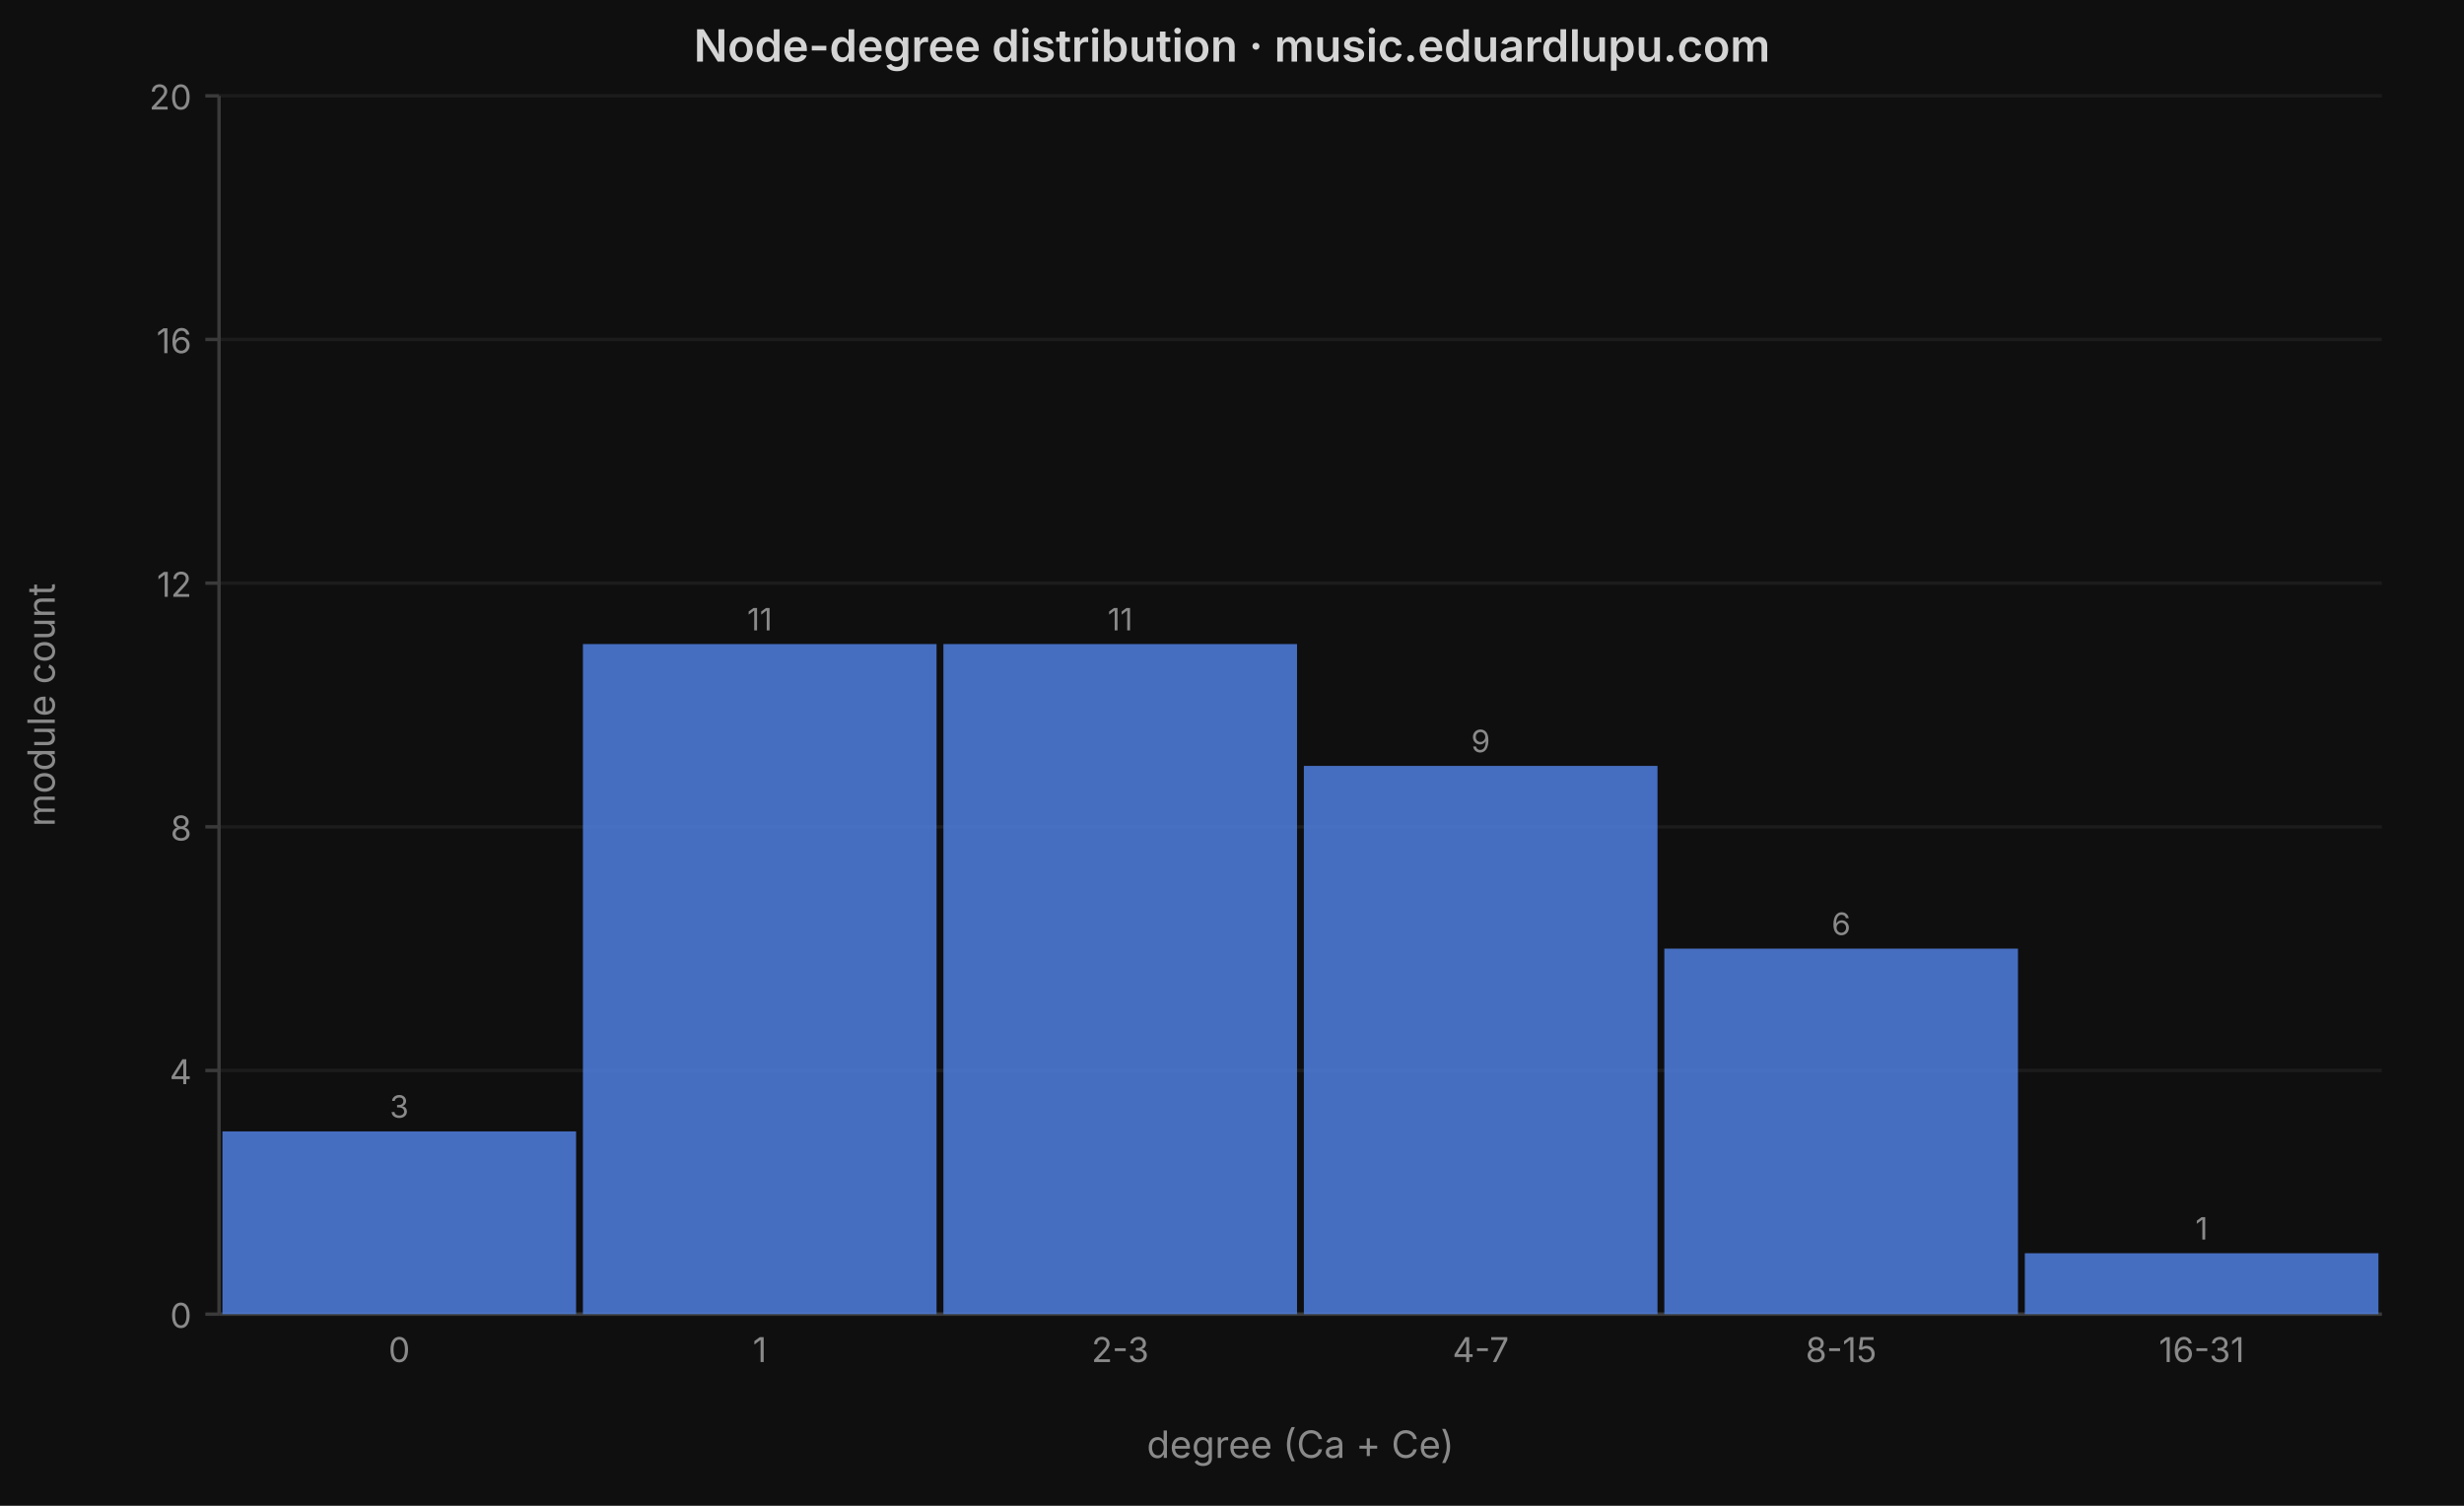
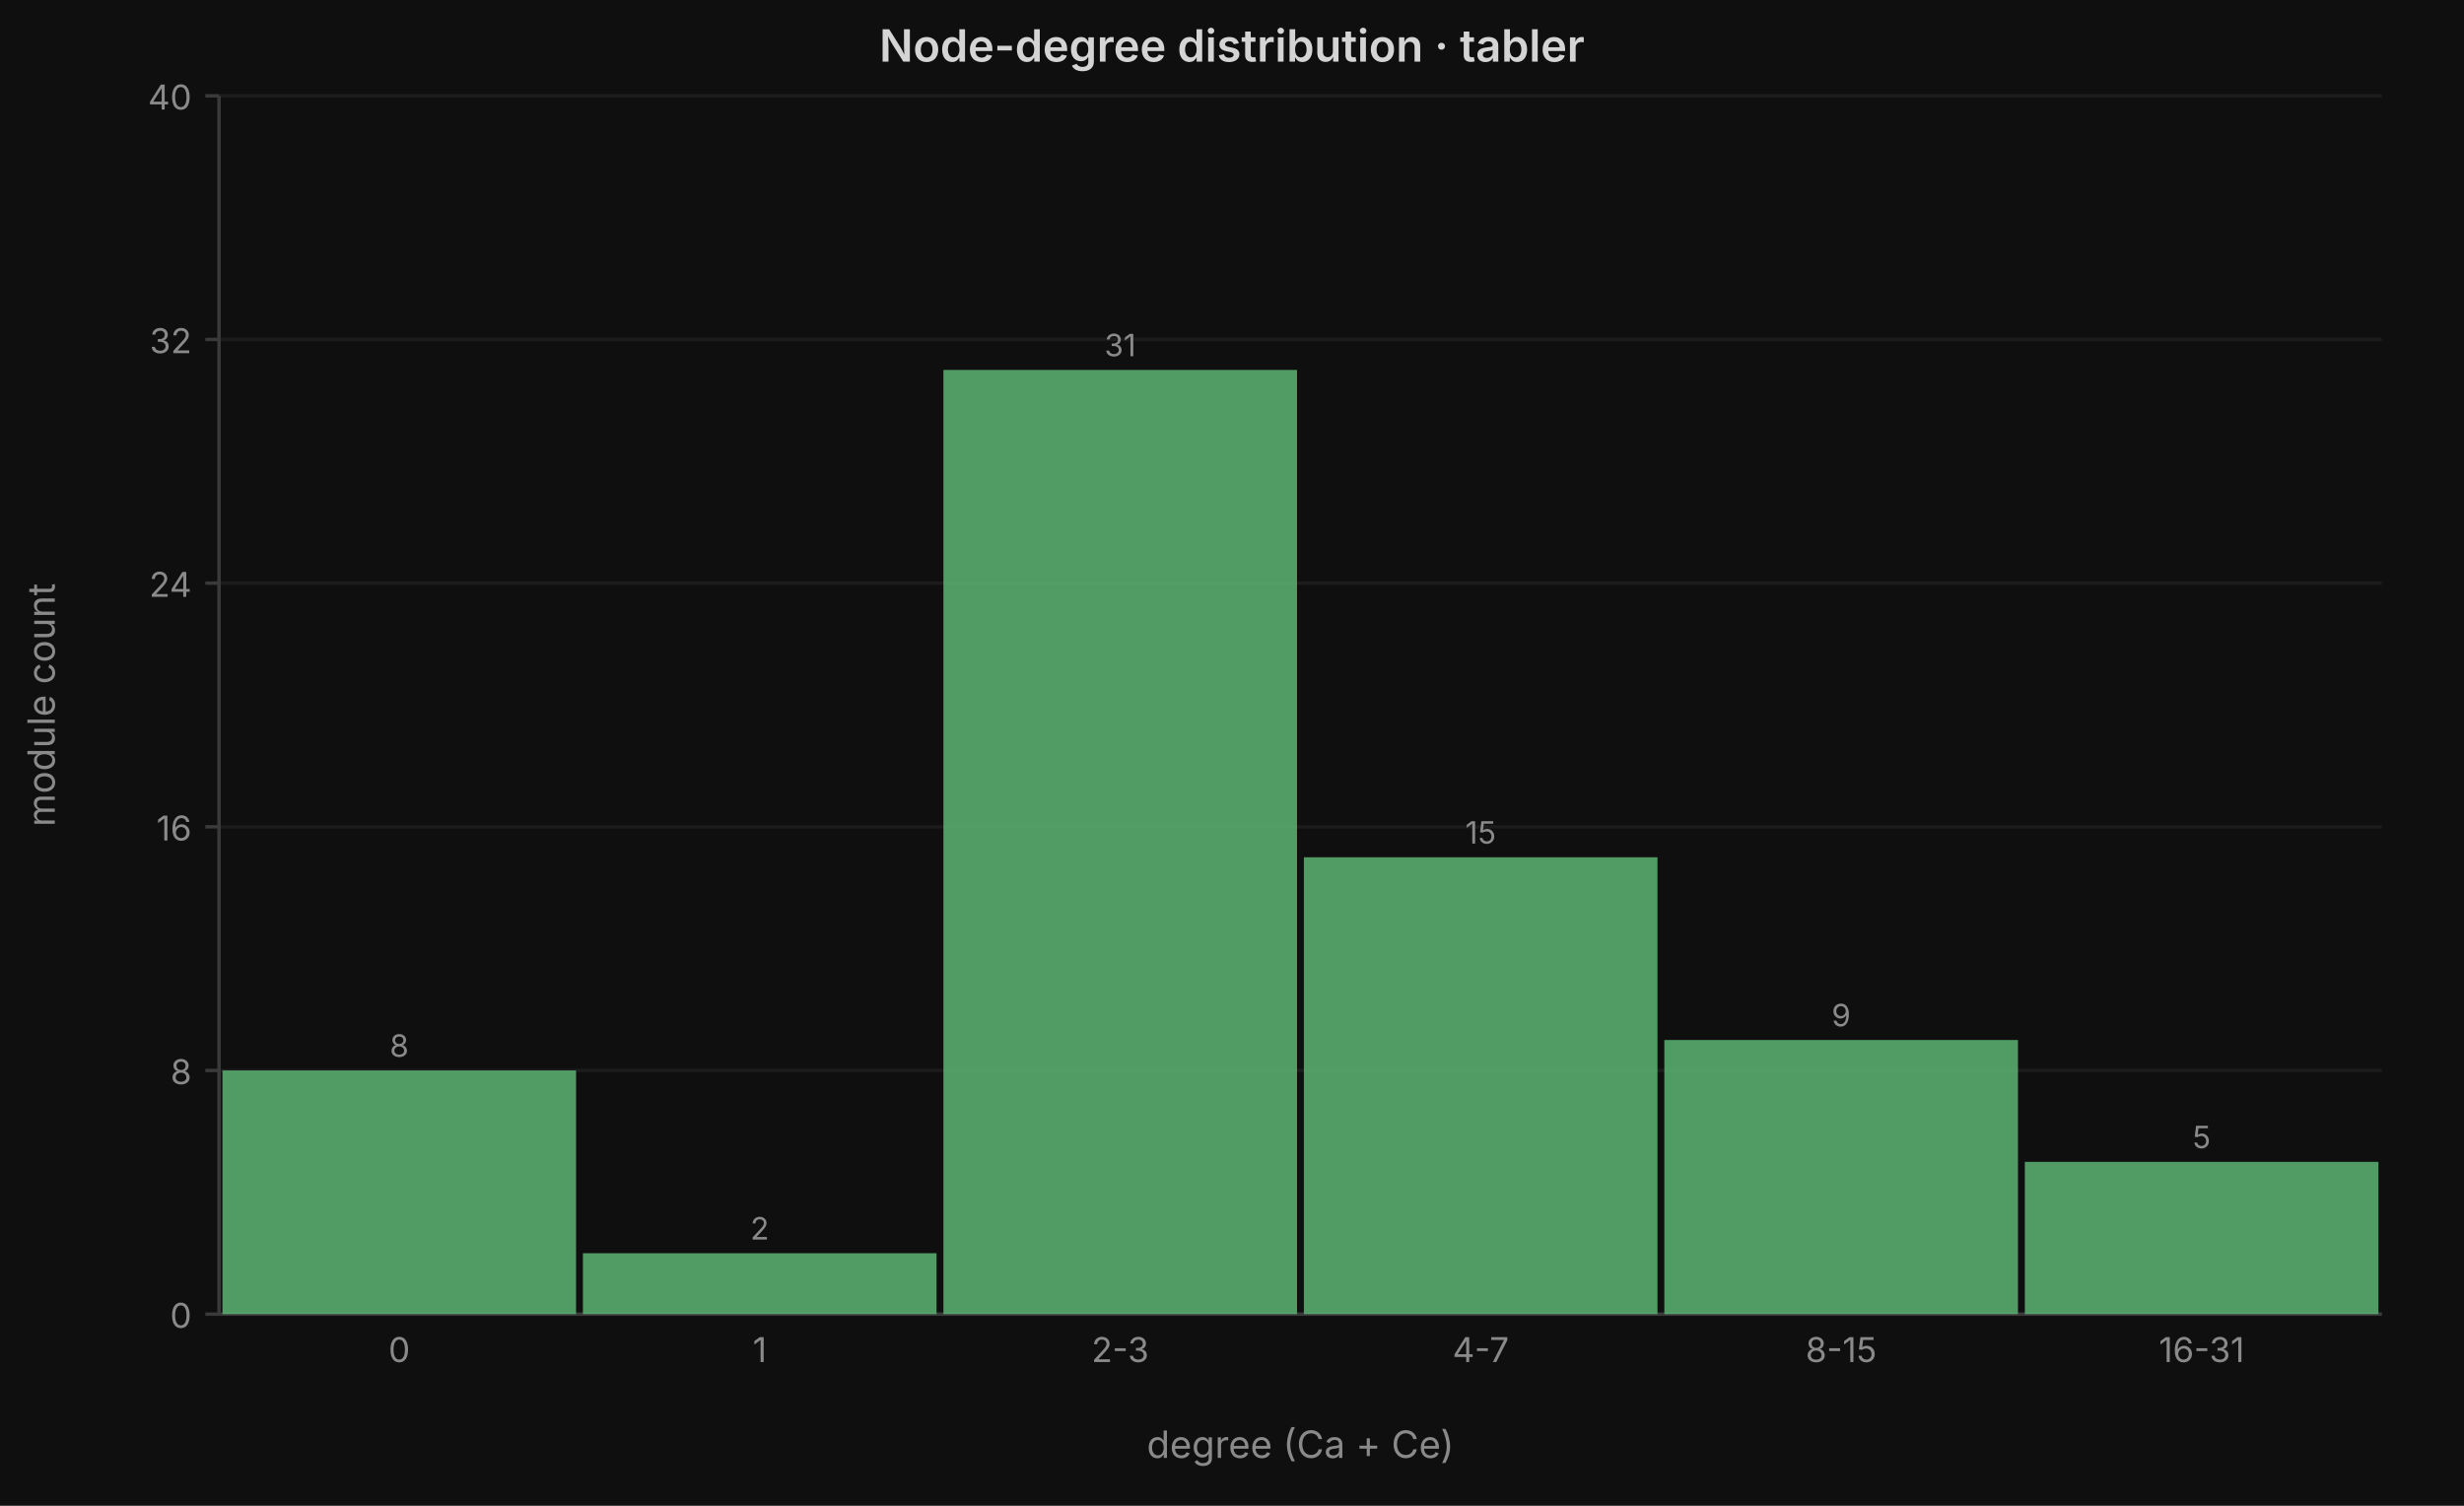
<svg xmlns="http://www.w3.org/2000/svg" viewBox="0 0 720 440" width="720" height="440" font-family="ui-sans-serif,system-ui,-apple-system,Segoe UI,sans-serif">
  <rect width="720" height="440" fill="#0f0f0f" />
-   <text x="360" y="18" fill="#d4d4d4" font-size="13" font-weight="600" text-anchor="middle">Node-degree distribution · music.eduardlupu.com</text>
+   <text x="360" y="18" fill="#d4d4d4" font-size="13" font-weight="600" text-anchor="middle">Node-degree distribution · tabler</text>
  <line x1="64" y1="384" x2="696" y2="384" stroke="#3a3a3a" stroke-width="1" />
  <line x1="64" y1="28" x2="64" y2="384" stroke="#3a3a3a" stroke-width="1" />
  <line x1="60" y1="384" x2="64" y2="384" stroke="#3a3a3a" />
  <text x="56" y="388" fill="#8a8a8a" font-size="10" text-anchor="end">0</text>
  <line x1="64" y1="384" x2="696" y2="384" stroke="#3a3a3a" stroke-opacity="0.3" />
  <line x1="60" y1="312.8" x2="64" y2="312.8" stroke="#3a3a3a" />
-   <text x="56" y="316.8" fill="#8a8a8a" font-size="10" text-anchor="end">4</text>
+   <text x="56" y="316.8" fill="#8a8a8a" font-size="10" text-anchor="end">8</text>
  <line x1="64" y1="312.8" x2="696" y2="312.8" stroke="#3a3a3a" stroke-opacity="0.3" />
  <line x1="60" y1="241.6" x2="64" y2="241.6" stroke="#3a3a3a" />
-   <text x="56" y="245.6" fill="#8a8a8a" font-size="10" text-anchor="end">8</text>
+   <text x="56" y="245.6" fill="#8a8a8a" font-size="10" text-anchor="end">16</text>
  <line x1="64" y1="241.6" x2="696" y2="241.6" stroke="#3a3a3a" stroke-opacity="0.3" />
  <line x1="60" y1="170.4" x2="64" y2="170.4" stroke="#3a3a3a" />
-   <text x="56" y="174.4" fill="#8a8a8a" font-size="10" text-anchor="end">12</text>
+   <text x="56" y="174.4" fill="#8a8a8a" font-size="10" text-anchor="end">24</text>
  <line x1="64" y1="170.4" x2="696" y2="170.4" stroke="#3a3a3a" stroke-opacity="0.3" />
  <line x1="60" y1="99.2" x2="64" y2="99.2" stroke="#3a3a3a" />
-   <text x="56" y="103.2" fill="#8a8a8a" font-size="10" text-anchor="end">16</text>
+   <text x="56" y="103.2" fill="#8a8a8a" font-size="10" text-anchor="end">32</text>
  <line x1="64" y1="99.2" x2="696" y2="99.2" stroke="#3a3a3a" stroke-opacity="0.3" />
  <line x1="60" y1="28" x2="64" y2="28" stroke="#3a3a3a" />
-   <text x="56" y="32" fill="#8a8a8a" font-size="10" text-anchor="end">20</text>
+   <text x="56" y="32" fill="#8a8a8a" font-size="10" text-anchor="end">40</text>
  <line x1="64" y1="28" x2="696" y2="28" stroke="#3a3a3a" stroke-opacity="0.3" />
-   <rect x="65" y="330.6" width="103.333" height="53.4" fill="#4f7fdf" fill-opacity="0.85" />
-   <text x="116.667" y="326.6" fill="#8a8a8a" font-size="9" text-anchor="middle">3</text>
-   <rect x="170.333" y="188.2" width="103.333" height="195.8" fill="#4f7fdf" fill-opacity="0.85" />
-   <text x="222" y="184.2" fill="#8a8a8a" font-size="9" text-anchor="middle">11</text>
-   <rect x="275.667" y="188.2" width="103.333" height="195.8" fill="#4f7fdf" fill-opacity="0.85" />
-   <text x="327.333" y="184.2" fill="#8a8a8a" font-size="9" text-anchor="middle">11</text>
-   <rect x="381" y="223.8" width="103.333" height="160.2" fill="#4f7fdf" fill-opacity="0.85" />
-   <text x="432.667" y="219.8" fill="#8a8a8a" font-size="9" text-anchor="middle">9</text>
-   <rect x="486.333" y="277.2" width="103.333" height="106.8" fill="#4f7fdf" fill-opacity="0.85" />
-   <text x="538" y="273.2" fill="#8a8a8a" font-size="9" text-anchor="middle">6</text>
-   <rect x="591.667" y="366.2" width="103.333" height="17.8" fill="#4f7fdf" fill-opacity="0.85" />
-   <text x="643.333" y="362.2" fill="#8a8a8a" font-size="9" text-anchor="middle">1</text>
+   <rect x="65" y="312.8" width="103.333" height="71.2" fill="#5cb573" fill-opacity="0.85" />
+   <text x="116.667" y="308.8" fill="#8a8a8a" font-size="9" text-anchor="middle">8</text>
+   <rect x="170.333" y="366.2" width="103.333" height="17.8" fill="#5cb573" fill-opacity="0.85" />
+   <text x="222" y="362.2" fill="#8a8a8a" font-size="9" text-anchor="middle">2</text>
+   <rect x="275.667" y="108.1" width="103.333" height="275.9" fill="#5cb573" fill-opacity="0.85" />
+   <text x="327.333" y="104.1" fill="#8a8a8a" font-size="9" text-anchor="middle">31</text>
+   <rect x="381" y="250.5" width="103.333" height="133.5" fill="#5cb573" fill-opacity="0.85" />
+   <text x="432.667" y="246.5" fill="#8a8a8a" font-size="9" text-anchor="middle">15</text>
+   <rect x="486.333" y="303.9" width="103.333" height="80.1" fill="#5cb573" fill-opacity="0.85" />
+   <text x="538" y="299.9" fill="#8a8a8a" font-size="9" text-anchor="middle">9</text>
+   <rect x="591.667" y="339.5" width="103.333" height="44.5" fill="#5cb573" fill-opacity="0.85" />
+   <text x="643.333" y="335.5" fill="#8a8a8a" font-size="9" text-anchor="middle">5</text>
  <text x="116.667" y="398" fill="#8a8a8a" font-size="10" text-anchor="middle">0</text>
  <text x="222" y="398" fill="#8a8a8a" font-size="10" text-anchor="middle">1</text>
  <text x="327.333" y="398" fill="#8a8a8a" font-size="10" text-anchor="middle">2-3</text>
  <text x="432.667" y="398" fill="#8a8a8a" font-size="10" text-anchor="middle">4-7</text>
  <text x="538" y="398" fill="#8a8a8a" font-size="10" text-anchor="middle">8-15</text>
  <text x="643.333" y="398" fill="#8a8a8a" font-size="10" text-anchor="middle">16-31</text>
  <text x="380" y="426" fill="#8a8a8a" font-size="11" text-anchor="middle">degree (Ca + Ce)</text>
  <text x="-206" y="16" fill="#8a8a8a" font-size="11" text-anchor="middle" transform="rotate(-90)">module count</text>
</svg>
